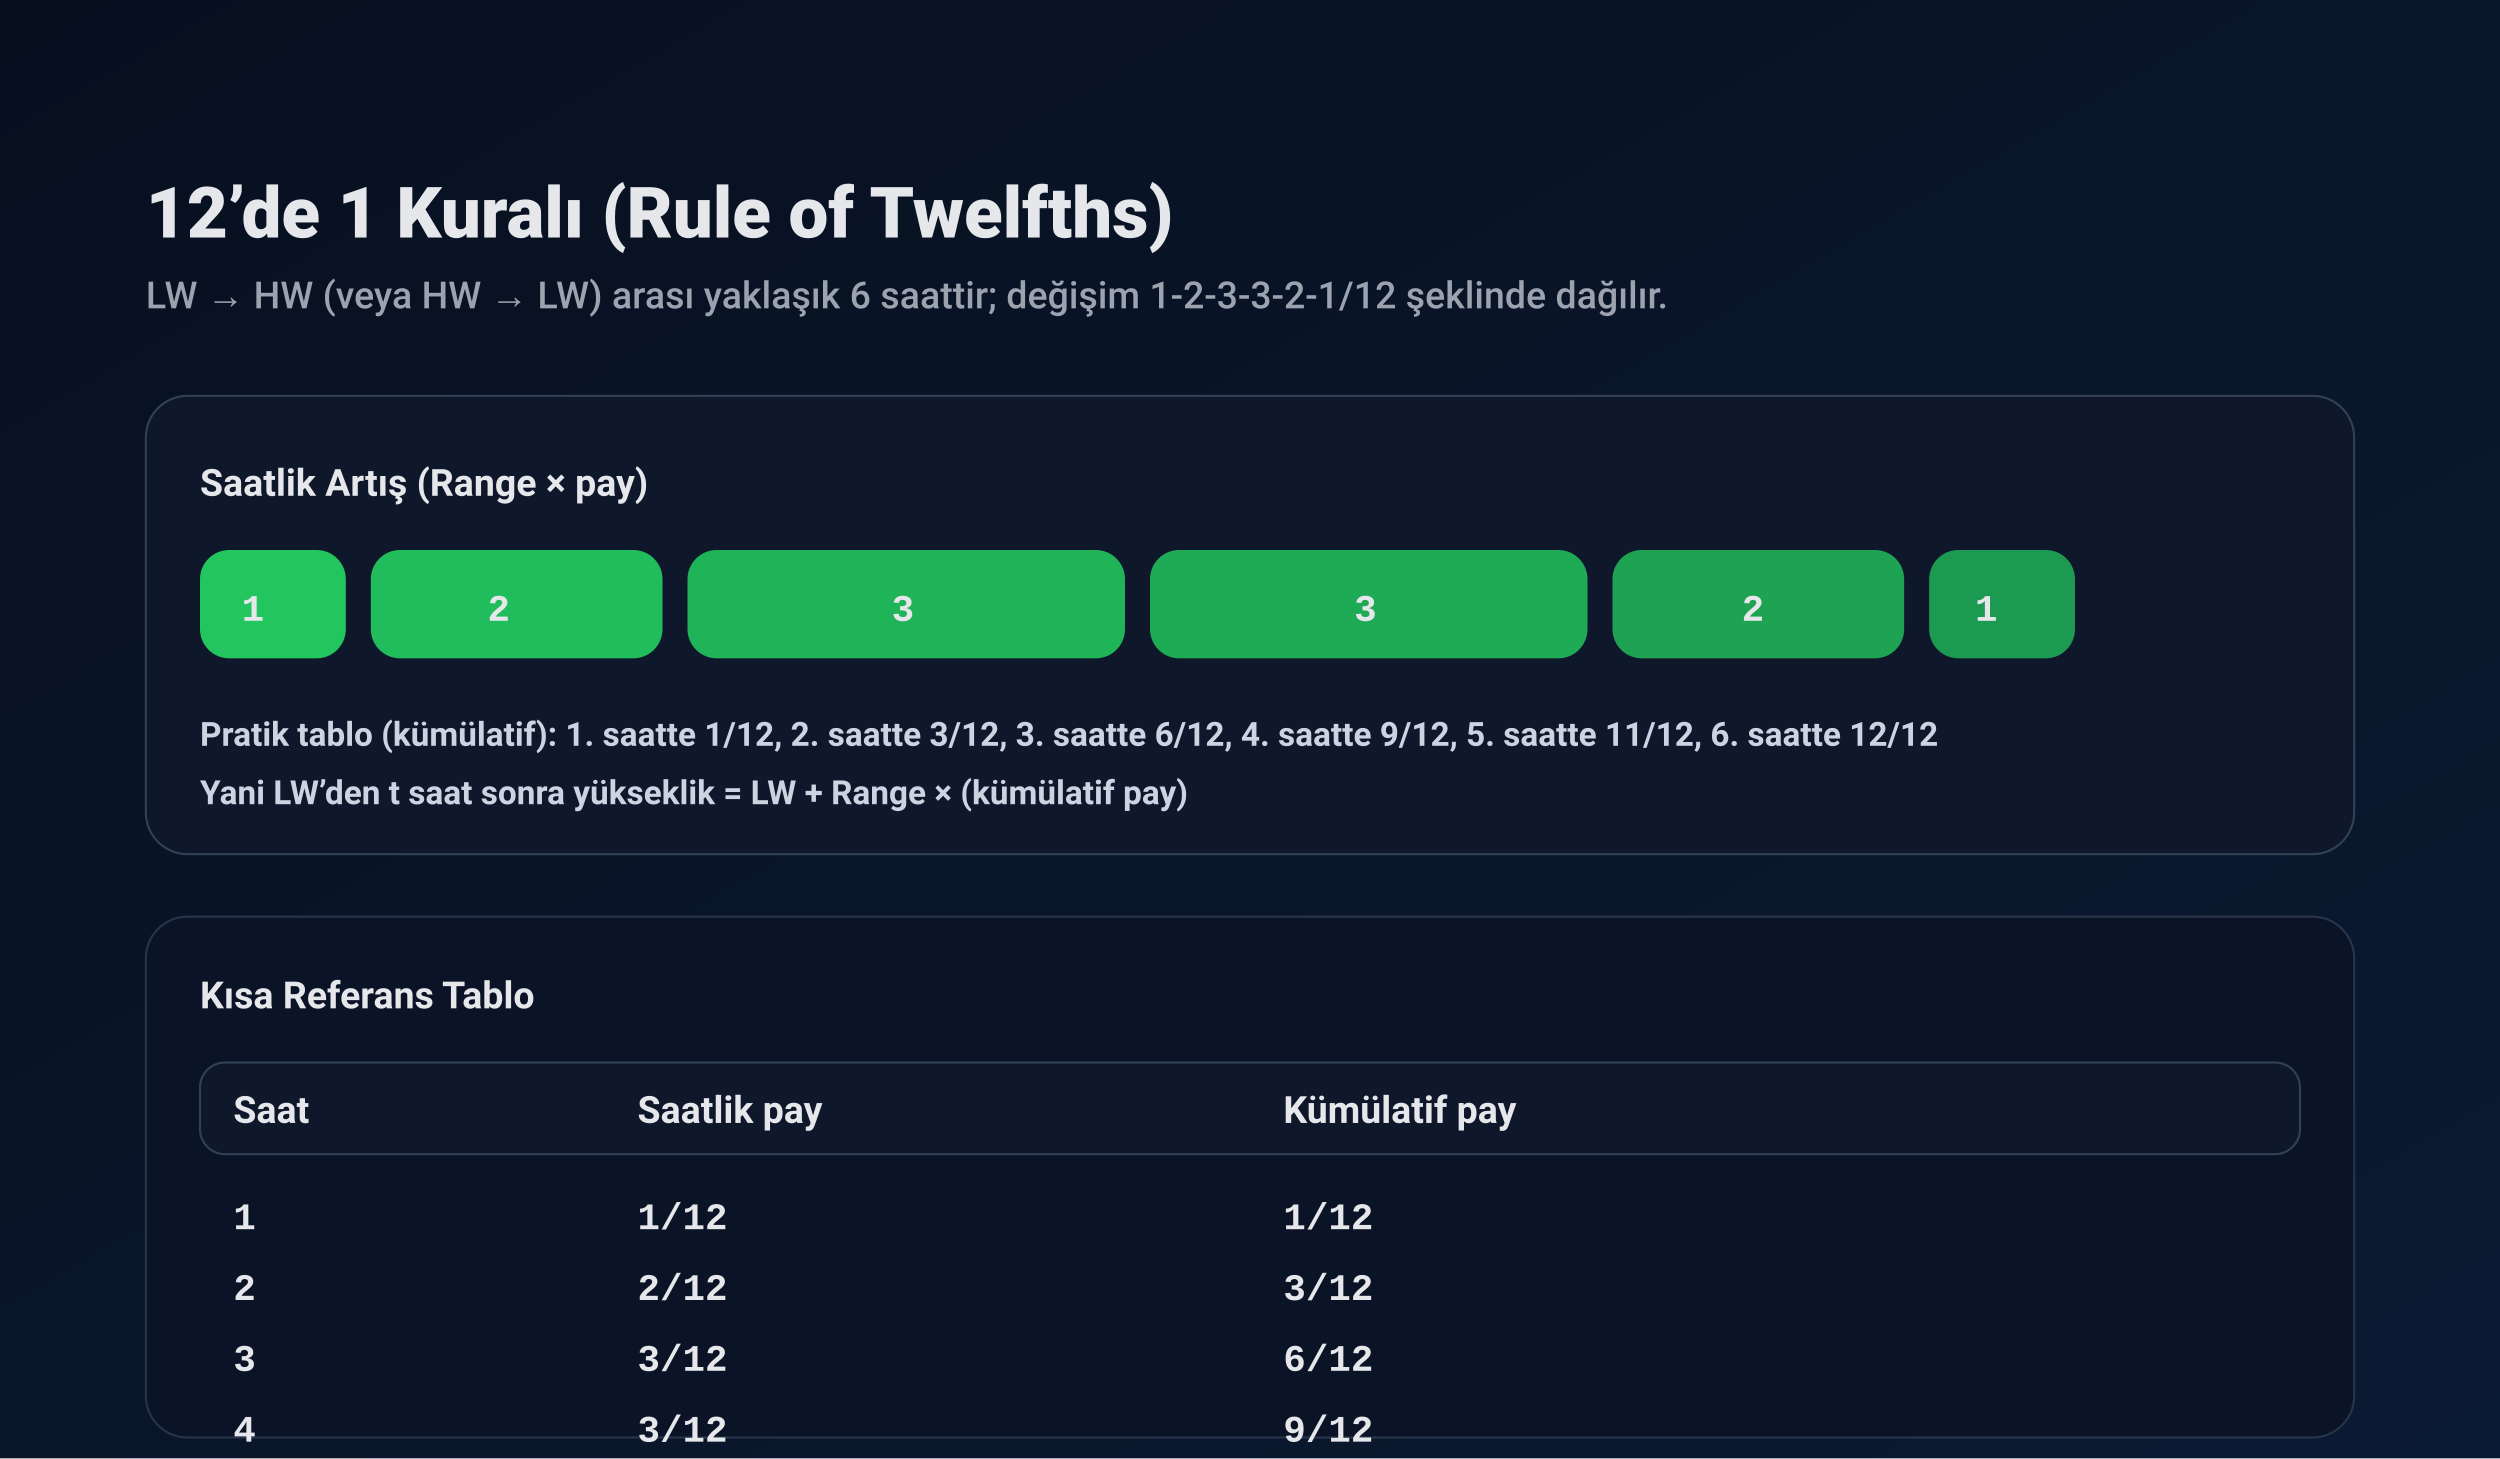
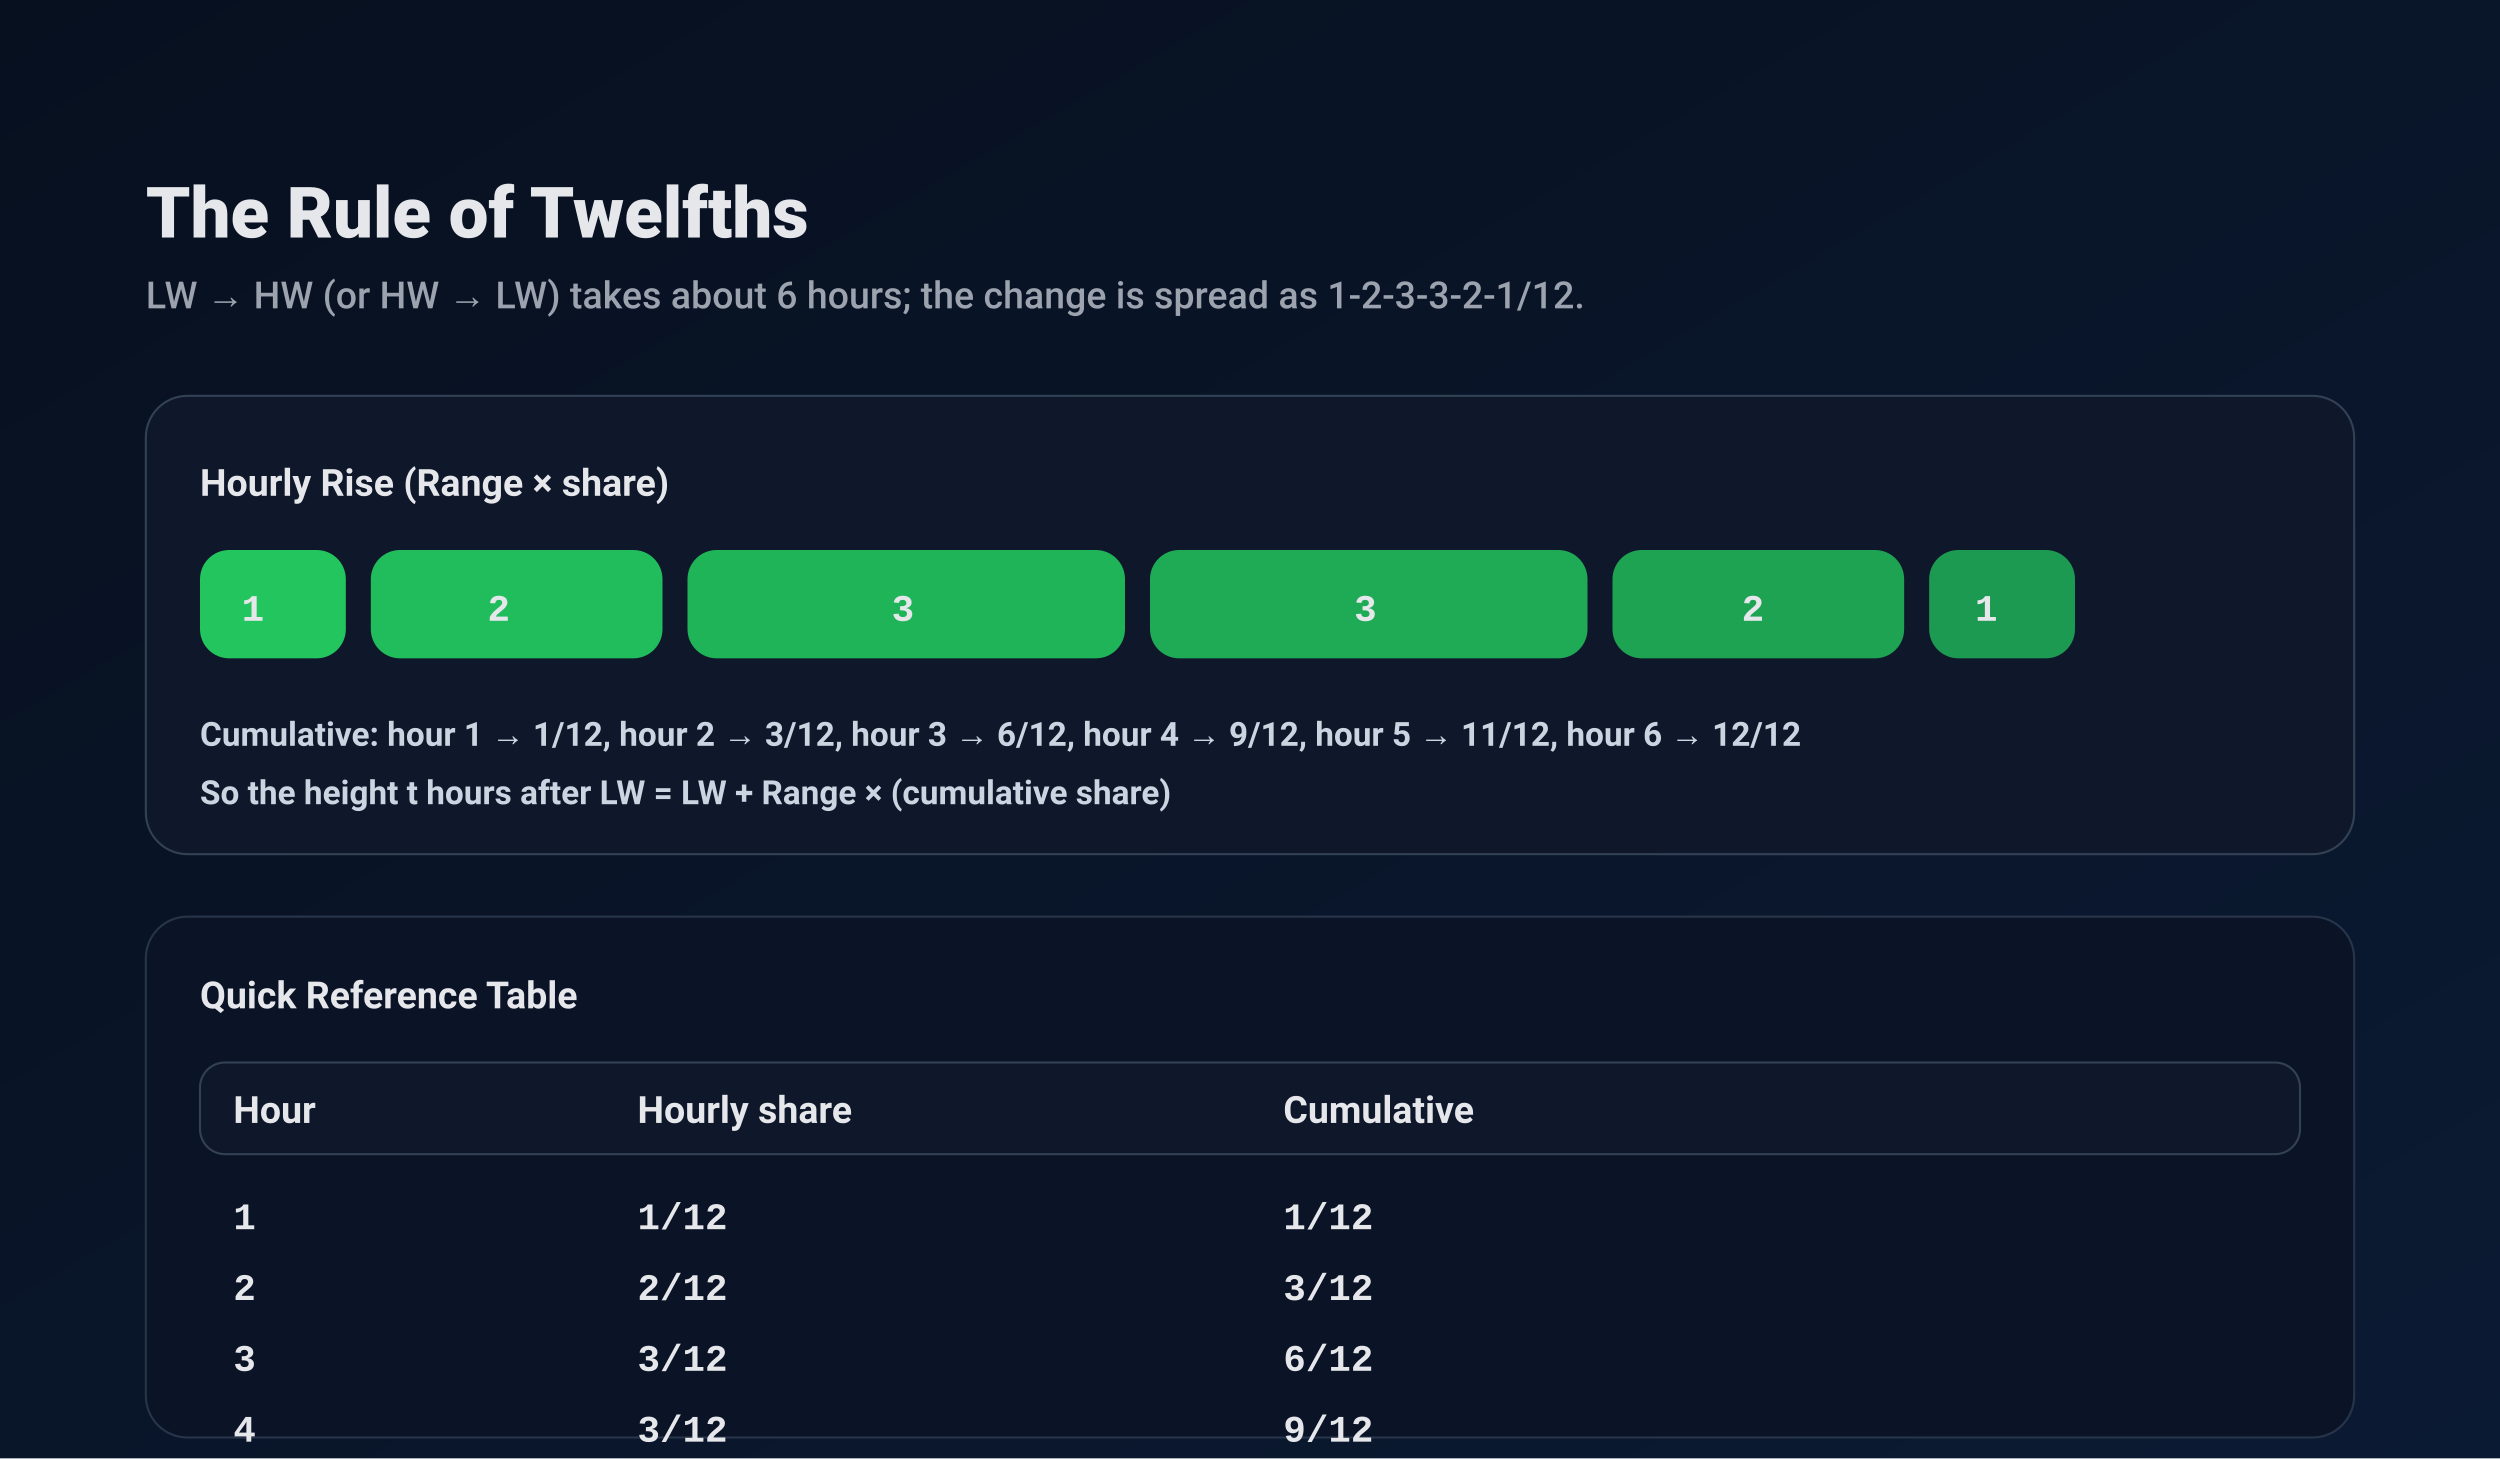
<svg xmlns="http://www.w3.org/2000/svg" width="1200" height="700" viewBox="0 0 1200 700" role="img" aria-label="Rule of twelfths illustration">
  <defs>
    <linearGradient id="bg2" x1="0" x2="1" y1="0" y2="1">
      <stop offset="0" stop-color="#07101f" />
      <stop offset="1" stop-color="#0b1a33" />
    </linearGradient>
    <style>
      .title{font: 800 34px ui-sans-serif, system-ui, -apple-system, Segoe UI, Roboto, Arial; fill:#e5e7eb}
      .sub{font: 500 18px ui-sans-serif, system-ui, -apple-system, Segoe UI, Roboto, Arial; fill:#9ca3af}
      .h{font: 700 18px ui-sans-serif, system-ui, -apple-system, Segoe UI, Roboto, Arial; fill:#e5e7eb}
      .m{font: 700 18px ui-monospace, SFMono-Regular, Menlo, Monaco, Consolas, "Liberation Mono", "Courier New", monospace; fill:#e5e7eb}
      .small{font: 600 16px ui-sans-serif, system-ui, -apple-system, Segoe UI, Roboto, Arial; fill:#cbd5e1}
    </style>
  </defs>
  <rect x="0" y="0" width="1200" height="700" fill="url(#bg2)" />
  <g transform="translate(70,70)">
-     <text x="0" y="44" class="title">12’de 1 Kuralı (Rule of Twelfths)</text>
-     <text x="0" y="78" class="sub">LW → HW (veya HW → LW) arası yaklaşık 6 saattir; değişim 1-2-3-3-2-1/12 şeklinde dağılır.</text>
+     <text x="0" y="44" class="title">The Rule of Twelfths</text>
+     <text x="0" y="78" class="sub">LW → HW (or HW → LW) takes about 6 hours; the change is spread as 1-2-3-3-2-1/12.</text>
    <g transform="translate(0,120)">
      <rect x="0" y="0" width="1060" height="220" rx="20" fill="#0f172a" stroke="#334155" />
-       <text x="26" y="48" class="h">Saatlik Artış (Range × pay)</text>
+       <text x="26" y="48" class="h">Hourly Rise (Range × share)</text>
      <g transform="translate(26,74)">
        <rect x="0" y="0" width="70" height="52" rx="14" fill="#22c55e" />
        <rect x="82" y="0" width="140" height="52" rx="14" fill="#22c55e" opacity="0.95" />
        <rect x="234" y="0" width="210" height="52" rx="14" fill="#22c55e" opacity="0.9" />
        <rect x="456" y="0" width="210" height="52" rx="14" fill="#22c55e" opacity="0.85" />
        <rect x="678" y="0" width="140" height="52" rx="14" fill="#22c55e" opacity="0.8" />
        <rect x="830" y="0" width="70" height="52" rx="14" fill="#22c55e" opacity="0.75" />
        <text x="20" y="34" class="m">1</text>
        <text x="138" y="34" class="m">2</text>
        <text x="332" y="34" class="m">3</text>
        <text x="554" y="34" class="m">3</text>
        <text x="740" y="34" class="m">2</text>
        <text x="852" y="34" class="m">1</text>
      </g>
-       <text x="26" y="168" class="small">Pratik tablo (kümülatif): 1. saatte 1/12, 2. saatte 3/12, 3. saatte 6/12, 4. saatte 9/12, 5. saatte 11/12, 6. saatte 12/12</text>
-       <text x="26" y="196" class="small">Yani LW’den t saat sonra yükseklik = LW + Range × (kümülatif pay)</text>
+       <text x="26" y="168" class="small">Cumulative: hour 1 → 1/12, hour 2 → 3/12, hour 3 → 6/12, hour 4 → 9/12, hour 5 → 11/12, hour 6 → 12/12</text>
+       <text x="26" y="196" class="small">So the height t hours after LW = LW + Range × (cumulative share)</text>
    </g>
    <g transform="translate(0,370)">
      <rect x="0" y="0" width="1060" height="250" rx="20" fill="#0b1326" stroke="#273449" />
-       <text x="26" y="44" class="h">Kısa Referans Tablo</text>
+       <text x="26" y="44" class="h">Quick Reference Table</text>
      <g transform="translate(26,70)">
        <rect x="0" y="0" width="1008" height="44" rx="12" fill="#0f172a" stroke="#334155" />
-         <text x="16" y="29" class="h">Saat</text>
-         <text x="210" y="29" class="h">Saatlik pay</text>
-         <text x="520" y="29" class="h">Kümülatif pay</text>
+         <text x="16" y="29" class="h">Hour</text>
+         <text x="210" y="29" class="h">Hourly share</text>
+         <text x="520" y="29" class="h">Cumulative</text>
      </g>
      <g transform="translate(26,126)">
        <text x="16" y="24" class="m">1</text>
        <text x="210" y="24" class="m">1/12</text>
        <text x="520" y="24" class="m">1/12</text>
        <text x="16" y="58" class="m">2</text>
        <text x="210" y="58" class="m">2/12</text>
        <text x="520" y="58" class="m">3/12</text>
        <text x="16" y="92" class="m">3</text>
        <text x="210" y="92" class="m">3/12</text>
        <text x="520" y="92" class="m">6/12</text>
        <text x="16" y="126" class="m">4</text>
        <text x="210" y="126" class="m">3/12</text>
        <text x="520" y="126" class="m">9/12</text>
        <text x="16" y="160" class="m">5</text>
        <text x="210" y="160" class="m">2/12</text>
        <text x="520" y="160" class="m">11/12</text>
        <text x="16" y="194" class="m">6</text>
        <text x="210" y="194" class="m">1/12</text>
        <text x="520" y="194" class="m">12/12</text>
      </g>
    </g>
  </g>
</svg>
